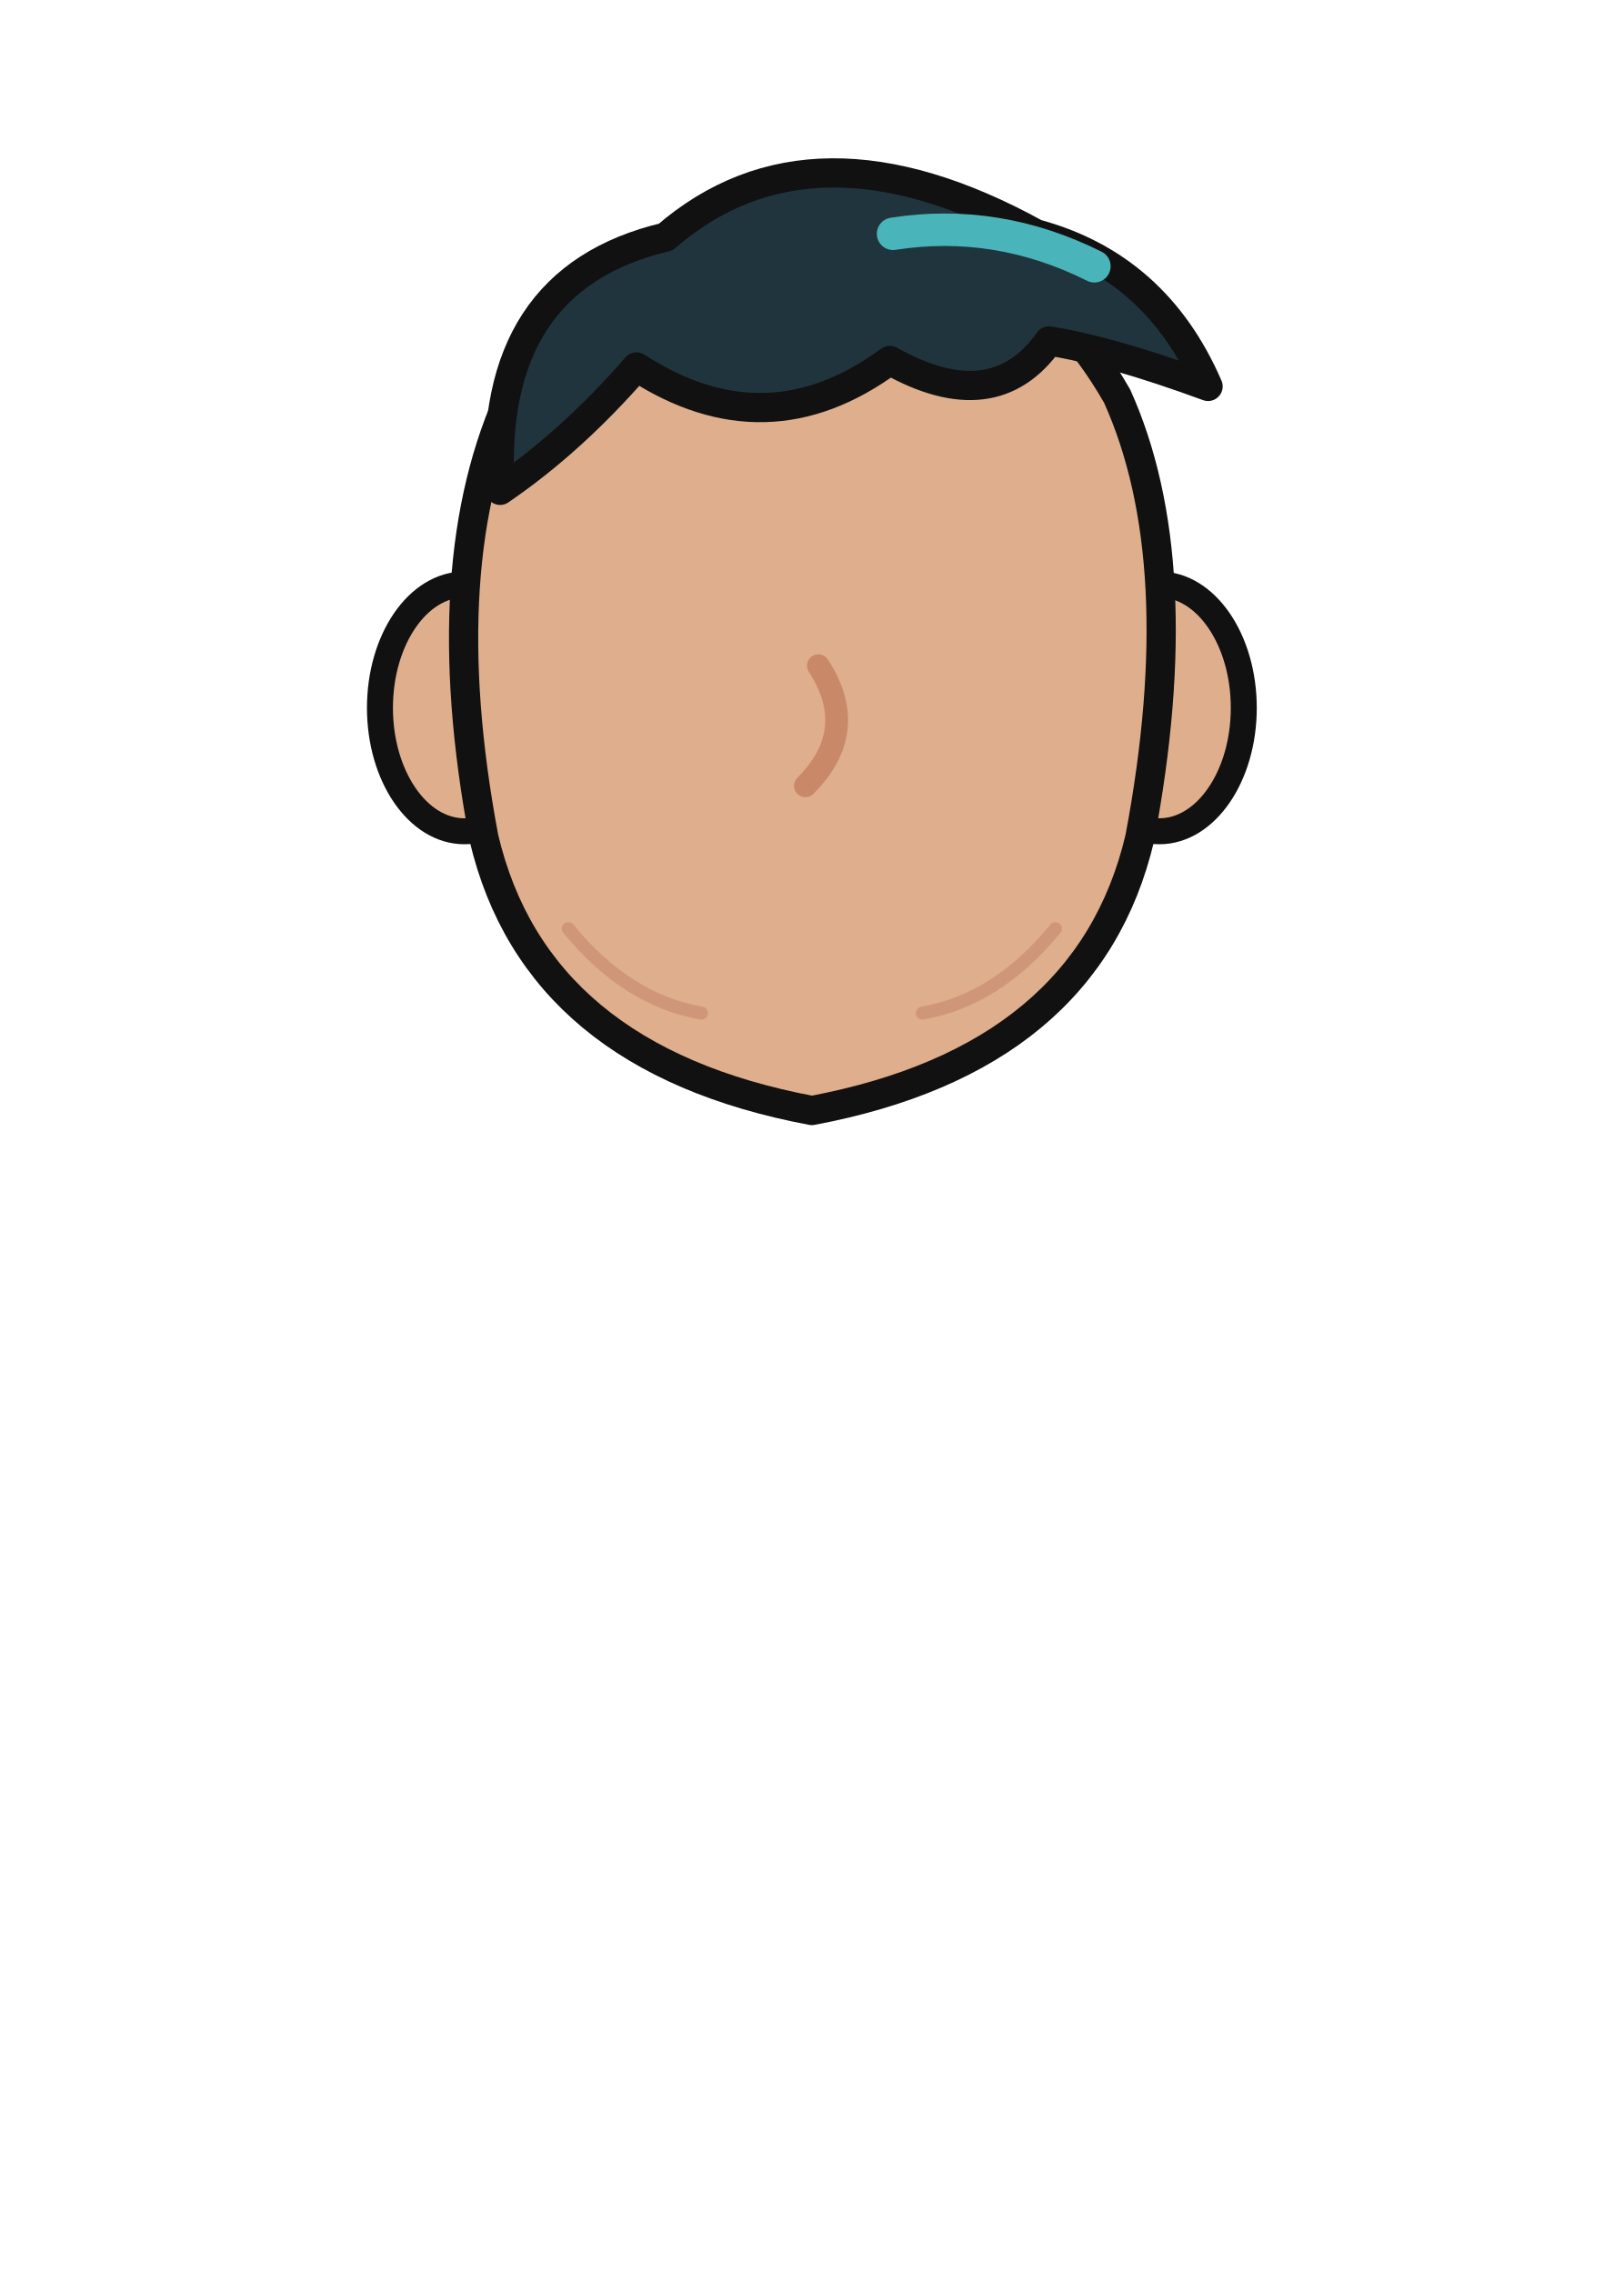
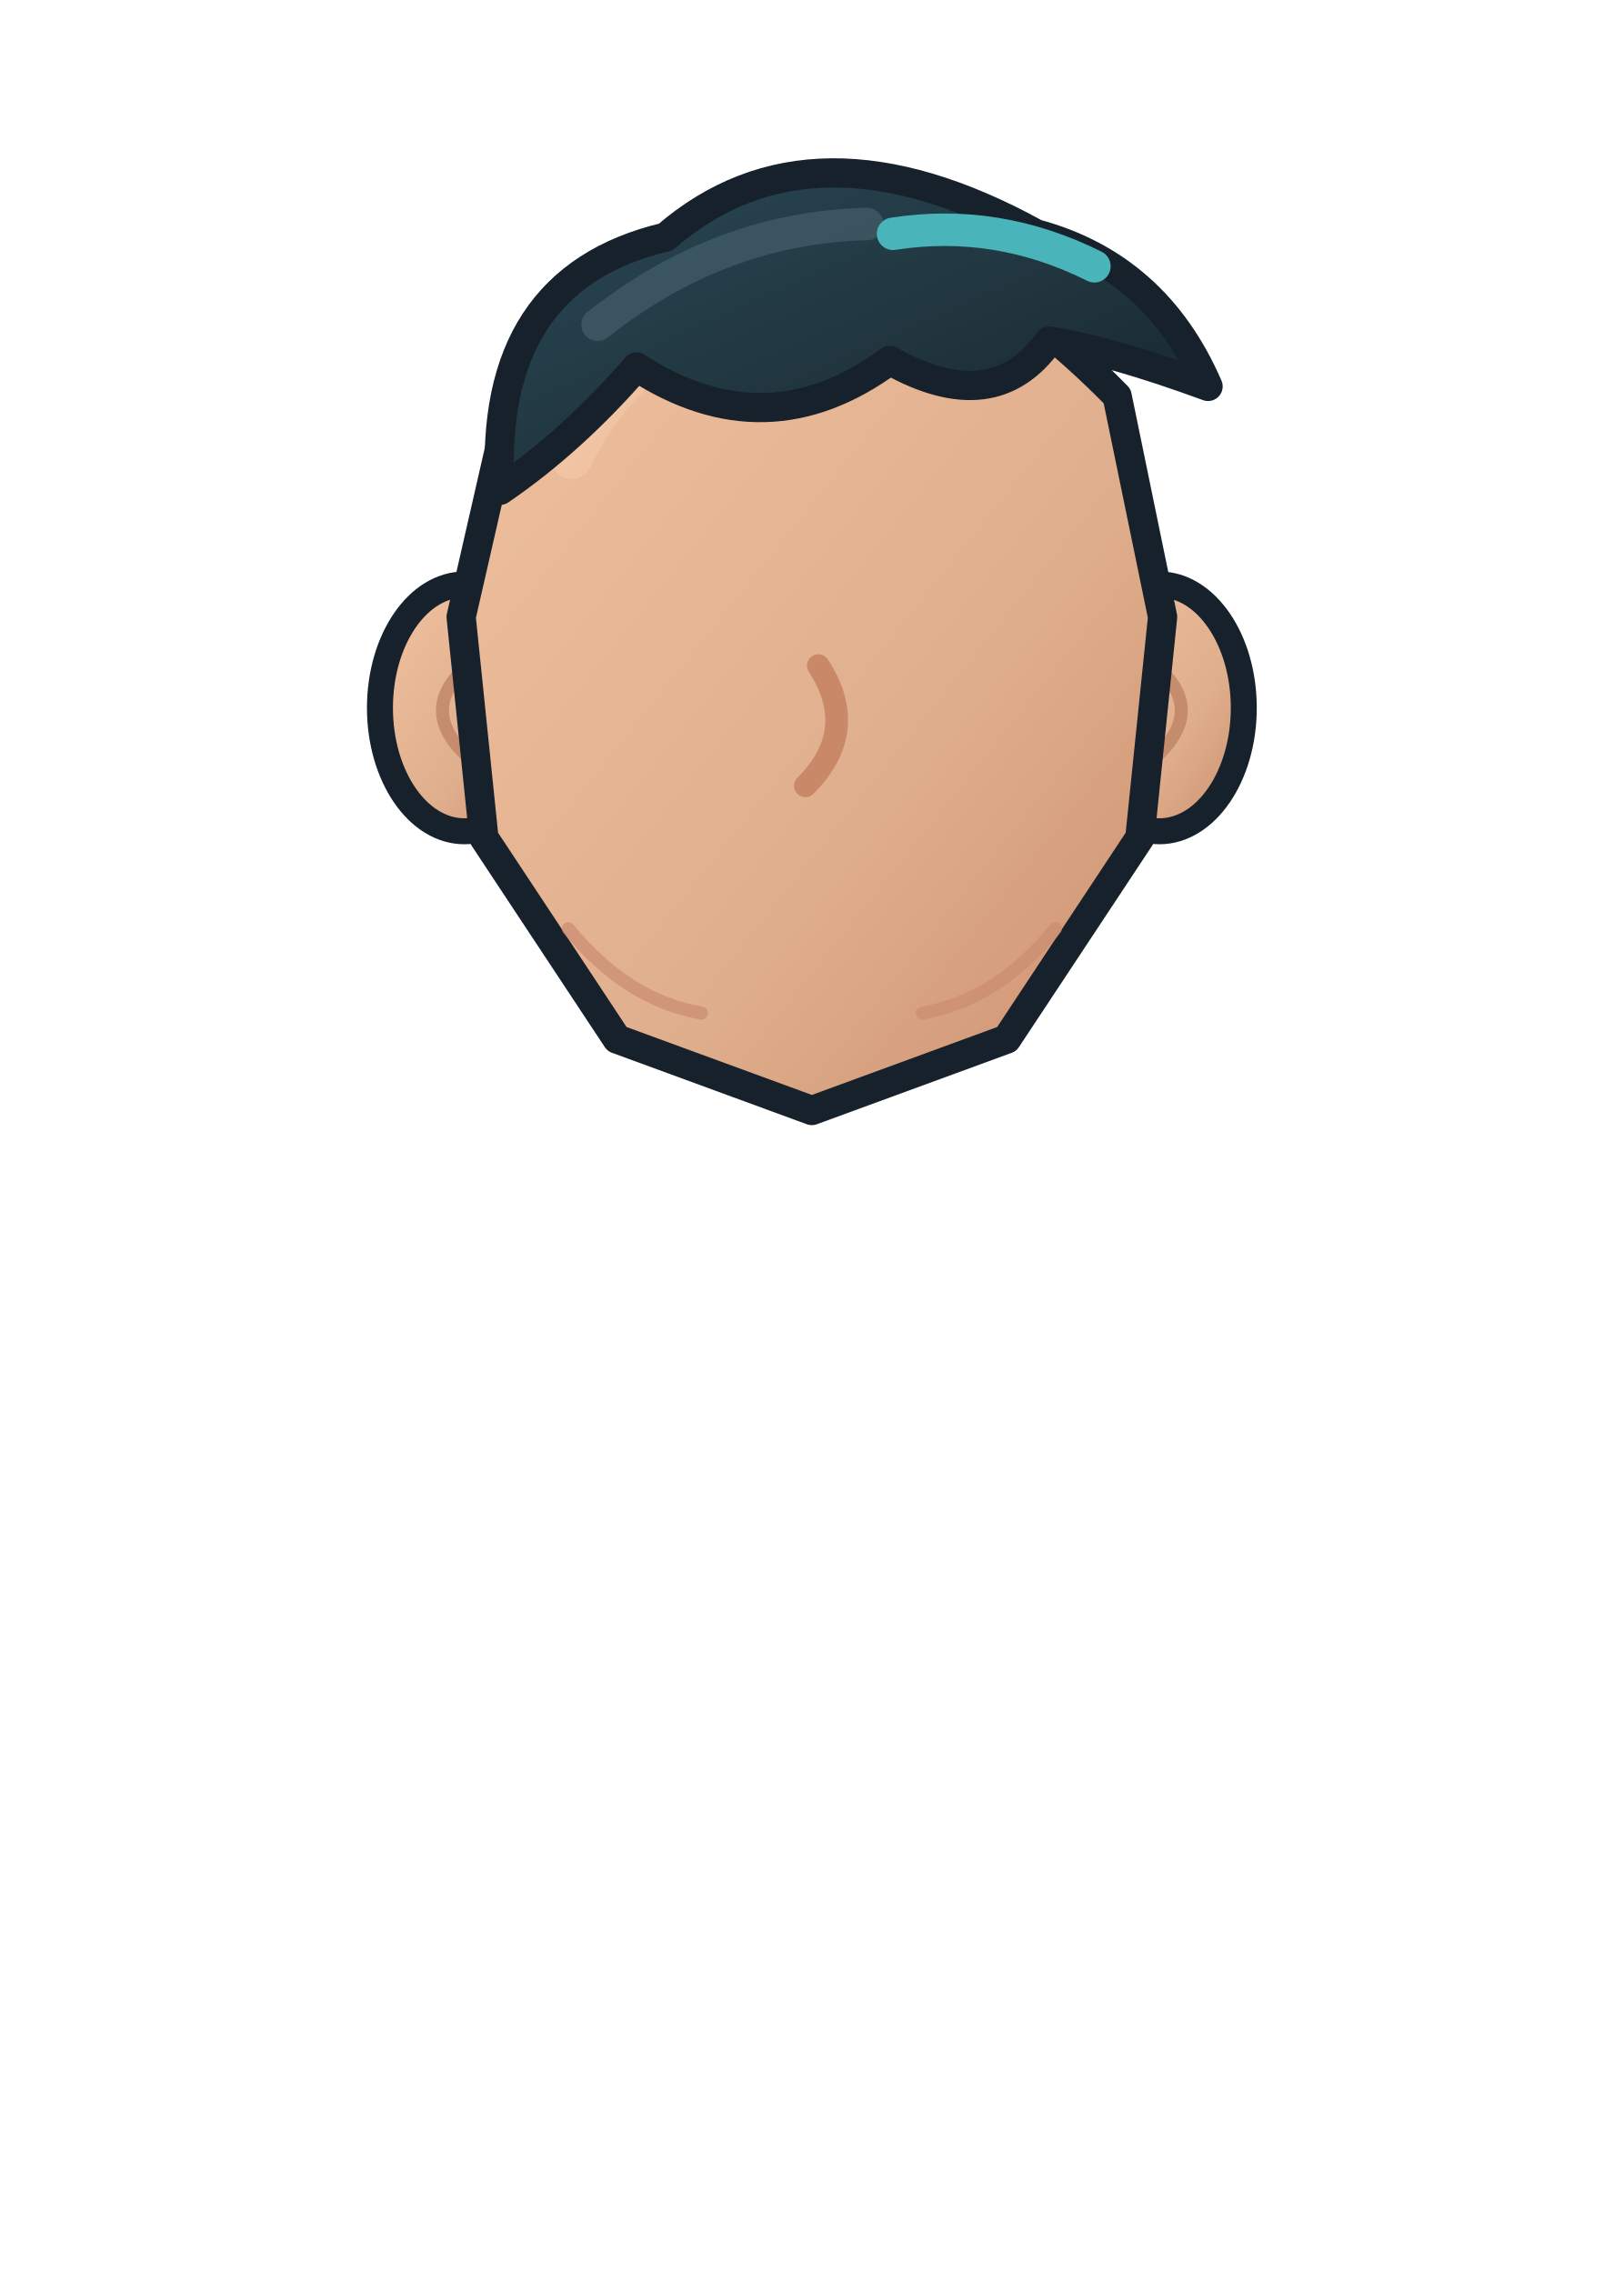
<svg xmlns="http://www.w3.org/2000/svg" viewBox="0 0 500 700" width="500" height="700">
-   <ellipse cx="143" cy="218" rx="26" ry="38" fill="#DFAE8C" stroke="#111111" stroke-width="8" />
-   <ellipse cx="357" cy="218" rx="26" ry="38" fill="#DFAE8C" stroke="#111111" stroke-width="8" />
-   <path d="M158 120 Q205 70 250 72 Q312 66 344 122 Q367 173 351 258 Q335 326 250 342 Q165 326 149 258 Q133 173 158 120 Z" fill="#DFAE8C" stroke="#111111" stroke-width="9" stroke-linejoin="round" />
+   <defs>
+     <linearGradient id="skin" x1="0" y1="0" x2="1" y2="1">
+       <stop offset="0" stop-color="#F2C3A1" />
+       <stop offset="0.62" stop-color="#DFAE8C" />
+       <stop offset="1" stop-color="#CC8F6D" />
+     </linearGradient>
+     <linearGradient id="hair" x1="0" y1="0" x2="1" y2="1">
+       <stop offset="0" stop-color="#294956" />
+       <stop offset="0.58" stop-color="#20343D" />
+       <stop offset="1" stop-color="#14252D" />
+     </linearGradient>
+   </defs>
+   <ellipse cx="143" cy="218" rx="26" ry="38" fill="url(#skin)" stroke="#17212B" stroke-width="8" />
+   <ellipse cx="357" cy="218" rx="26" ry="38" fill="url(#skin)" stroke="#17212B" stroke-width="8" />
+   <path d="M143 206 Q129 219 144 233" fill="none" stroke="#B97C5F" stroke-width="4" stroke-linecap="round" opacity="0.7" />
+   <path d="M357 206 Q371 219 356 233" fill="none" stroke="#B97C5F" stroke-width="4" stroke-linecap="round" opacity="0.7" />
+   <path d="M158 120 Q205 72 250 72 Q295 72 344 122 L358 190 L351 258 L310 320 L250 342 L190 320 L149 258 L142 190 Z" fill="url(#skin)" stroke="#17212B" stroke-width="9" stroke-linejoin="round" />
+   <path d="M176 141 Q190 111 223 96" fill="none" stroke="#F7D0B2" stroke-width="13" stroke-linecap="round" opacity="0.40" />
  <path d="M252 205 Q265 225 248 242" fill="none" stroke="#C98968" stroke-width="7" stroke-linecap="round" />
-   <path d="M154 151 Q150 86 205 73 Q250 34 319 72 Q356 82 372 119 Q342 108 323 105 Q306 129 274 111 Q236 139 196 113 Q176 136 154 151 Z" fill="#20343D" stroke="#111111" stroke-width="9" stroke-linejoin="round" />
+   <path d="M154 151 Q150 86 205 73 Q250 34 319 72 Q356 82 372 119 Q342 108 323 105 Q306 129 274 111 Q236 139 196 113 Q176 136 154 151 Z" fill="url(#hair)" stroke="#17212B" stroke-width="9" stroke-linejoin="round" />
+   <path d="M184 100 Q222 70 267 69" fill="none" stroke="#4F6C78" stroke-width="10" stroke-linecap="round" opacity="0.5" />
  <path d="M275 72 Q307 67 337 82" fill="none" stroke="#49B4BA" stroke-width="10" stroke-linecap="round" />
  <path d="M175 286 Q193 308 216 312" fill="none" stroke="#CB8B70" stroke-width="4" stroke-linecap="round" opacity="0.7" />
  <path d="M325 286 Q307 308 284 312" fill="none" stroke="#CB8B70" stroke-width="4" stroke-linecap="round" opacity="0.7" />
</svg>
